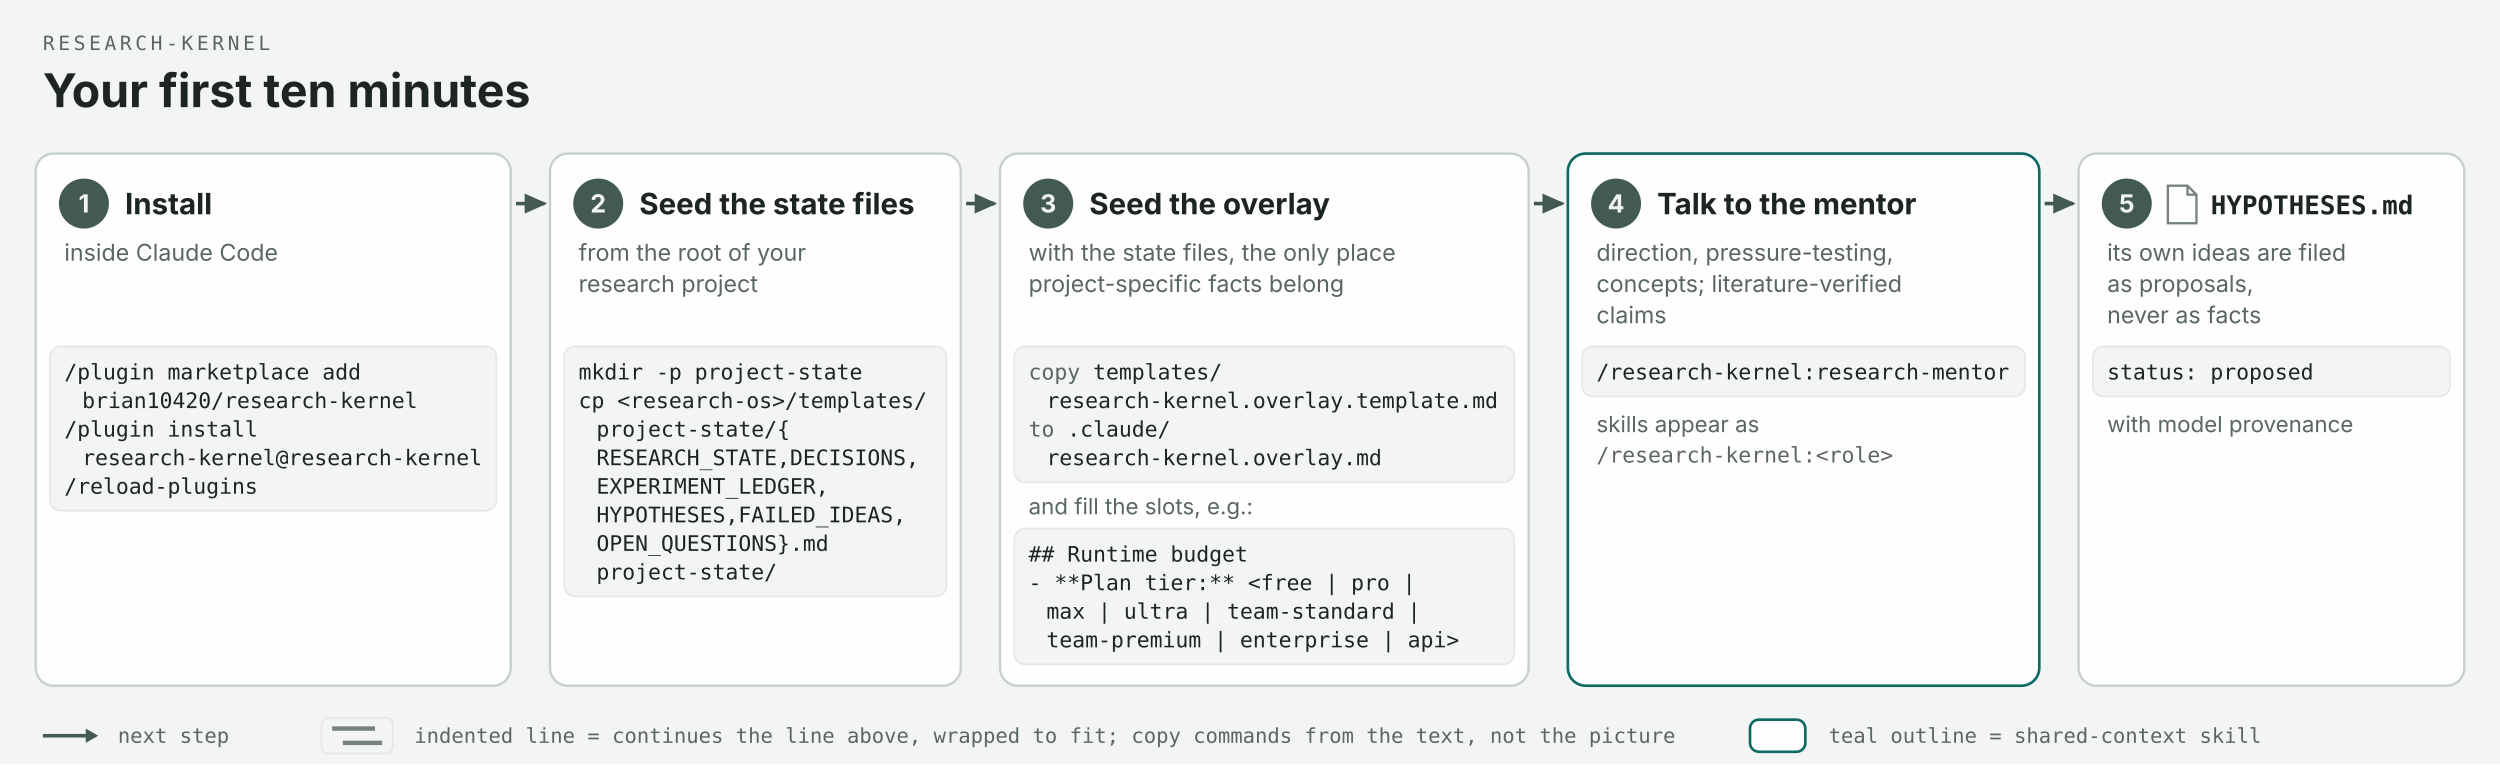
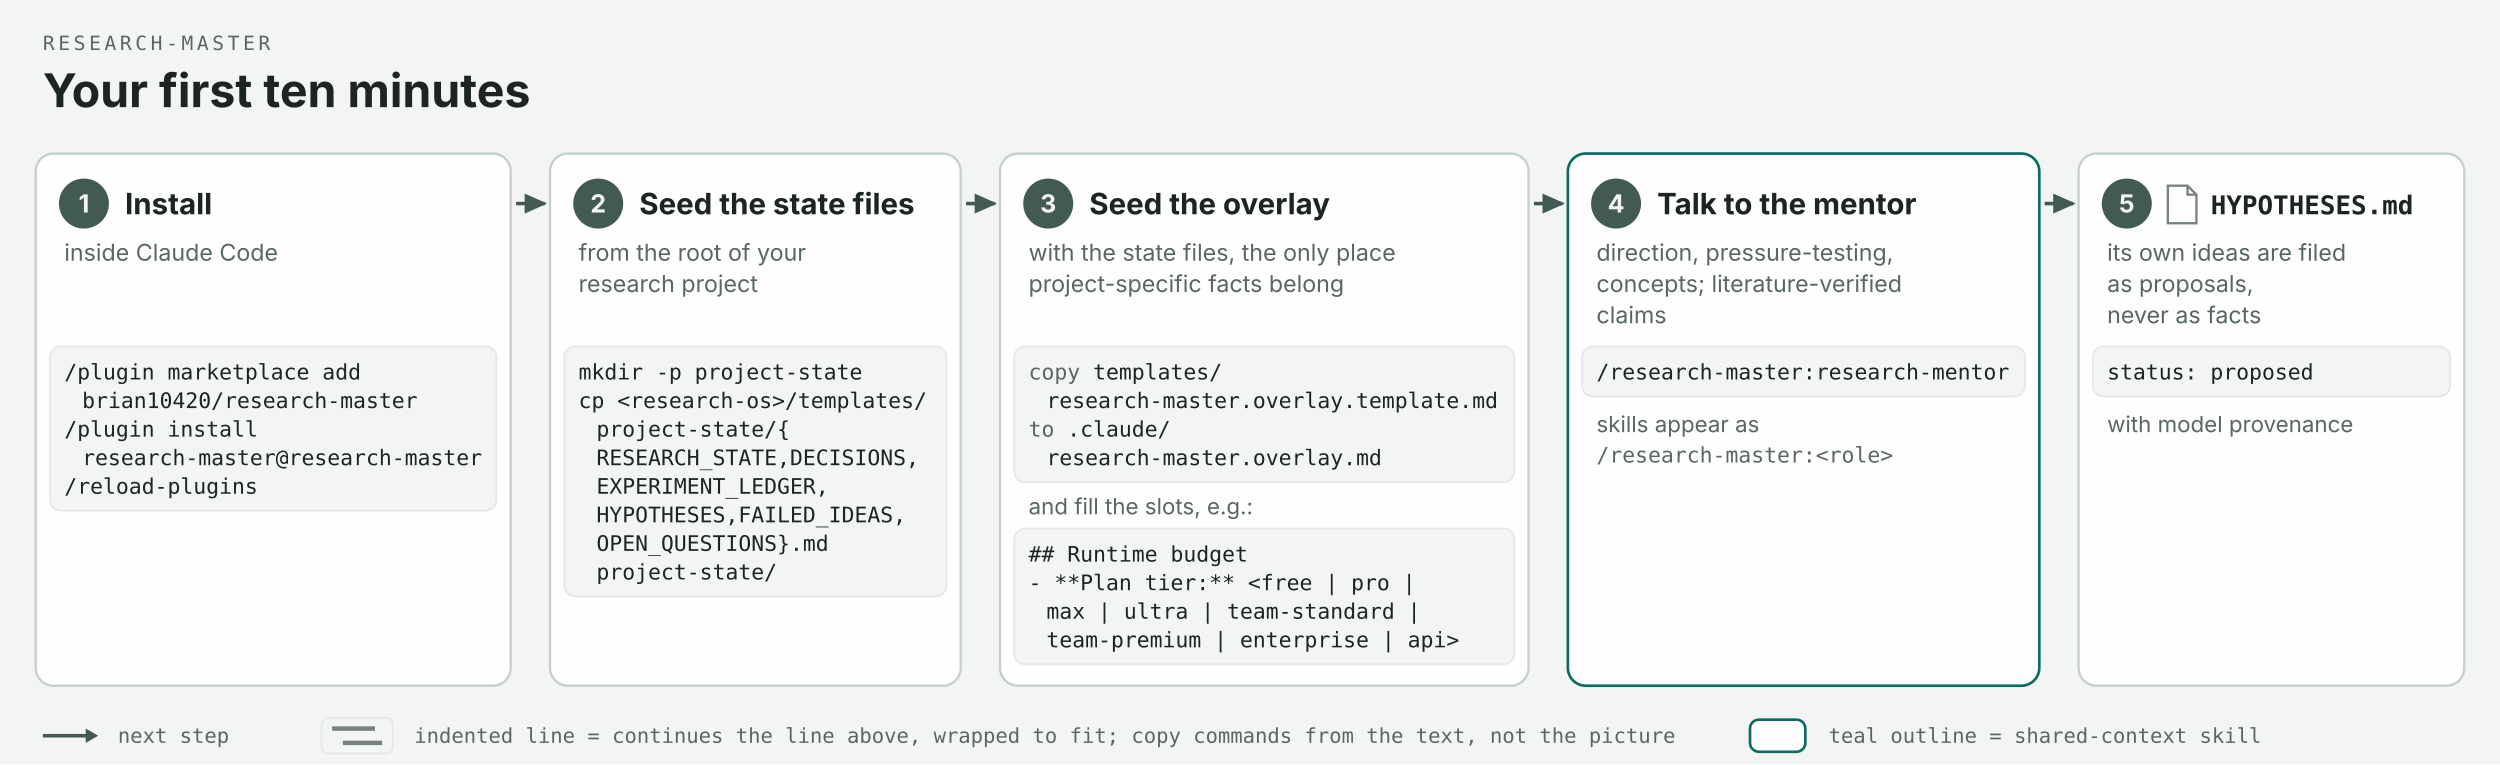
- <svg xmlns="http://www.w3.org/2000/svg" width="1400" height="428" viewBox="0 0 1400 428" role="img" aria-label="Your first ten minutes: five numbered steps. 1 Install the plugin inside Claude Code with three commands. 2 Seed the six state files from the root of your research project. 3 Seed the overlay: copy the template to .claude/research-kernel.overlay.md and fill the slots, including the Plan tier line. 4 Talk to the mentor with /research-kernel:research-mentor. 5 Its own ideas are filed in HYPOTHESES.md as status: proposed, never as facts.">
+ <svg xmlns="http://www.w3.org/2000/svg" width="1400" height="428" viewBox="0 0 1400 428" role="img" aria-label="Your first ten minutes: five numbered steps. 1 Install the plugin inside Claude Code with three commands. 2 Seed the six state files from the root of your research project. 3 Seed the overlay: copy the template to .claude/research-master.overlay.md and fill the slots, including the Plan tier line. 4 Talk to the mentor with /research-master:research-mentor. 5 Its own ideas are filed in HYPOTHESES.md as status: proposed, never as facts.">
  <defs>
    <marker id="head" viewBox="0 0 10 10" refX="8" refY="5" markerWidth="7" markerHeight="7" orient="auto-start-reverse">
      <path d="M 0 1 L 9 5 L 0 9 z" fill="#435954" />
    </marker>
  </defs>
  <style>
    .mono { font-family: ui-monospace, SFMono-Regular, Menlo, Consolas, monospace; }
    .sans { font-family: system-ui, -apple-system, "Segoe UI", sans-serif; }
  </style>
  <rect x="0" y="0" width="1400" height="428" fill="#F3F5F4" />
-   <text class="mono" x="24" y="28" font-size="11" letter-spacing="2" fill="#5A6663">RESEARCH-KERNEL</text>
+   <text class="mono" x="24" y="28" font-size="11" letter-spacing="2" fill="#5A6663">RESEARCH-MASTER</text>
  <text class="sans" x="24" y="60" font-size="26" font-weight="700" fill="#1D2523">Your first ten minutes</text>
  <g id="card1">
    <rect x="20" y="86" width="266" height="298" rx="10" fill="#FDFEFD" stroke="#C6CFCB" stroke-width="1.3" />
    <circle cx="47" cy="114" r="14" fill="#435954" />
    <text class="sans" x="47" y="119" font-size="14" font-weight="700" text-anchor="middle" fill="#F3F5F4">1</text>
    <text class="sans" x="70" y="120" font-size="16.5" font-weight="700" fill="#1D2523">Install</text>
    <text class="sans" x="36" y="146" font-size="13" fill="#5A6663">inside Claude Code</text>
    <rect x="28" y="194" width="250" height="92.0" rx="6" fill="#F3F5F4" stroke="#E4E8E6" stroke-width="1" />
    <text class="mono" x="36" y="212.5" font-size="12.0" fill="#1D2523">/plugin marketplace add</text>
-     <text class="mono" x="46" y="228.5" font-size="12.0" fill="#1D2523">brian10420/research-kernel</text>
+     <text class="mono" x="46" y="228.5" font-size="12.0" fill="#1D2523">brian10420/research-master</text>
    <text class="mono" x="36" y="244.5" font-size="12.0" fill="#1D2523">/plugin install</text>
-     <text class="mono" x="46" y="260.5" font-size="12.0" fill="#1D2523">research-kernel@research-kernel</text>
+     <text class="mono" x="46" y="260.5" font-size="12.0" fill="#1D2523">research-master@research-master</text>
    <text class="mono" x="36" y="276.5" font-size="12.0" fill="#1D2523">/reload-plugins</text>
  </g>
  <line x1="289" y1="114" x2="305" y2="114" stroke="#435954" stroke-width="2" marker-end="url(#head)" />
  <g id="card2">
    <rect x="308" y="86" width="230" height="298" rx="10" fill="#FDFEFD" stroke="#C6CFCB" stroke-width="1.3" />
    <circle cx="335" cy="114" r="14" fill="#435954" />
    <text class="sans" x="335" y="119" font-size="14" font-weight="700" text-anchor="middle" fill="#F3F5F4">2</text>
    <text class="sans" x="358" y="120" font-size="16.5" font-weight="700" fill="#1D2523">Seed the state files</text>
    <text class="sans" x="324" y="146" font-size="13" fill="#5A6663">from the root of your</text>
    <text class="sans" x="324" y="163.5" font-size="13" fill="#5A6663">research project</text>
    <rect x="316" y="194" width="214" height="140.0" rx="6" fill="#F3F5F4" stroke="#E4E8E6" stroke-width="1" />
    <text class="mono" x="324" y="212.5" font-size="12.0" fill="#1D2523">mkdir -p project-state</text>
    <text class="mono" x="324" y="228.5" font-size="12.0" fill="#1D2523">cp &lt;research-os&gt;/templates/</text>
    <text class="mono" x="334" y="244.5" font-size="12.0" fill="#1D2523">project-state/{</text>
    <text class="mono" x="334" y="260.5" font-size="12.0" fill="#1D2523">RESEARCH_STATE,DECISIONS,</text>
    <text class="mono" x="334" y="276.5" font-size="12.0" fill="#1D2523">EXPERIMENT_LEDGER,</text>
    <text class="mono" x="334" y="292.5" font-size="12.0" fill="#1D2523">HYPOTHESES,FAILED_IDEAS,</text>
    <text class="mono" x="334" y="308.5" font-size="12.0" fill="#1D2523">OPEN_QUESTIONS}.md</text>
    <text class="mono" x="334" y="324.5" font-size="12.0" fill="#1D2523">project-state/</text>
  </g>
  <line x1="541" y1="114" x2="557" y2="114" stroke="#435954" stroke-width="2" marker-end="url(#head)" />
  <g id="card3">
    <rect x="560" y="86" width="296" height="298" rx="10" fill="#FDFEFD" stroke="#C6CFCB" stroke-width="1.3" />
    <circle cx="587" cy="114" r="14" fill="#435954" />
    <text class="sans" x="587" y="119" font-size="14" font-weight="700" text-anchor="middle" fill="#F3F5F4">3</text>
    <text class="sans" x="610" y="120" font-size="16.5" font-weight="700" fill="#1D2523">Seed the overlay</text>
    <text class="sans" x="576" y="146" font-size="13" fill="#5A6663">with the state files, the only place</text>
    <text class="sans" x="576" y="163.5" font-size="13" fill="#5A6663">project-specific facts belong</text>
    <rect x="568" y="194" width="280" height="76.0" rx="6" fill="#F3F5F4" stroke="#E4E8E6" stroke-width="1" />
    <text class="mono" x="576" y="212.5" font-size="12.0" fill="#1D2523">
      <tspan fill="#5A6663">copy</tspan> templates/</text>
-     <text class="mono" x="586" y="228.5" font-size="12.0" fill="#1D2523">research-kernel.overlay.template.md</text>
+     <text class="mono" x="586" y="228.5" font-size="12.0" fill="#1D2523">research-master.overlay.template.md</text>
    <text class="mono" x="576" y="244.5" font-size="12.0" fill="#1D2523">
      <tspan fill="#5A6663">to</tspan> .claude/</text>
-     <text class="mono" x="586" y="260.5" font-size="12.0" fill="#1D2523">research-kernel.overlay.md</text>
+     <text class="mono" x="586" y="260.5" font-size="12.0" fill="#1D2523">research-master.overlay.md</text>
    <text class="sans" x="576" y="288.0" font-size="12.5" fill="#5A6663">and fill the slots, e.g.:</text>
    <rect x="568" y="296.0" width="280" height="76.0" rx="6" fill="#F3F5F4" stroke="#E4E8E6" stroke-width="1" />
    <text class="mono" x="576" y="314.5" font-size="12.0" fill="#1D2523">## Runtime budget</text>
    <text class="mono" x="576" y="330.5" font-size="12.0" fill="#1D2523">- **Plan tier:** &lt;free | pro |</text>
    <text class="mono" x="586" y="346.5" font-size="12.0" fill="#1D2523">max | ultra | team-standard |</text>
    <text class="mono" x="586" y="362.5" font-size="12.0" fill="#1D2523">team-premium | enterprise | api&gt;</text>
  </g>
  <line x1="859" y1="114" x2="875" y2="114" stroke="#435954" stroke-width="2" marker-end="url(#head)" />
  <g id="card4">
    <rect x="878" y="86" width="264" height="298" rx="10" fill="#FDFEFD" stroke="#0F6B62" stroke-width="1.5" />
    <circle cx="905" cy="114" r="14" fill="#435954" />
    <text class="sans" x="905" y="119" font-size="14" font-weight="700" text-anchor="middle" fill="#F3F5F4">4</text>
    <text class="sans" x="928" y="120" font-size="16.5" font-weight="700" fill="#1D2523">Talk to the mentor</text>
    <text class="sans" x="894" y="146" font-size="13" fill="#5A6663">direction, pressure-testing,</text>
    <text class="sans" x="894" y="163.5" font-size="13" fill="#5A6663">concepts; literature-verified</text>
    <text class="sans" x="894" y="181.0" font-size="13" fill="#5A6663">claims</text>
    <rect x="886" y="194" width="248" height="28.0" rx="6" fill="#F3F5F4" stroke="#E4E8E6" stroke-width="1" />
-     <text class="mono" x="894" y="212.5" font-size="12.0" fill="#1D2523">/research-kernel:research-mentor</text>
+     <text class="mono" x="894" y="212.5" font-size="12.0" fill="#1D2523">/research-master:research-mentor</text>
    <text class="sans" x="894" y="242.0" font-size="12.5" fill="#5A6663">skills appear as</text>
-     <text class="mono" x="894" y="259.0" font-size="12" fill="#5A6663">/research-kernel:&lt;role&gt;</text>
+     <text class="mono" x="894" y="259.0" font-size="12" fill="#5A6663">/research-master:&lt;role&gt;</text>
  </g>
  <line x1="1145" y1="114" x2="1161" y2="114" stroke="#435954" stroke-width="2" marker-end="url(#head)" />
  <g id="card5">
    <rect x="1164" y="86" width="216" height="298" rx="10" fill="#FDFEFD" stroke="#C6CFCB" stroke-width="1.3" />
    <circle cx="1191" cy="114" r="14" fill="#435954" />
    <text class="sans" x="1191" y="119" font-size="14" font-weight="700" text-anchor="middle" fill="#F3F5F4">5</text>
    <path d="M 1214 104 H 1225 L 1230 109 V 125 H 1214 Z" fill="none" stroke="#77827E" stroke-width="1.3" />
    <path d="M 1225 104 V 109 H 1230" fill="none" stroke="#77827E" stroke-width="1.3" />
    <text class="mono" x="1238" y="120" font-size="14.5" font-weight="700" fill="#1D2523">HYPOTHESES.md</text>
    <text class="sans" x="1180" y="146" font-size="13" fill="#5A6663">its own ideas are filed</text>
    <text class="sans" x="1180" y="163.5" font-size="13" fill="#5A6663">as proposals,</text>
    <text class="sans" x="1180" y="181.0" font-size="13" fill="#5A6663">never as facts</text>
    <rect x="1172" y="194" width="200" height="28.0" rx="6" fill="#F3F5F4" stroke="#E4E8E6" stroke-width="1" />
    <text class="mono" x="1180" y="212.5" font-size="12.0" fill="#1D2523">status: proposed</text>
    <text class="sans" x="1180" y="242.0" font-size="12.5" fill="#5A6663">with model provenance</text>
  </g>
  <g id="legend">
    <line x1="24" y1="412" x2="50" y2="412" stroke="#435954" stroke-width="2" />
    <path d="M 48 408 L 55 412 L 48 416 z" fill="#435954" />
    <text class="mono" x="66" y="416" font-size="11.5" fill="#5A6663">next step</text>
    <rect x="180" y="402" width="40" height="20" rx="4" fill="#F3F5F4" stroke="#E4E8E6" />
    <line x1="186" y1="408" x2="210" y2="408" stroke="#77827E" stroke-width="2.5" />
    <line x1="192" y1="416" x2="214" y2="416" stroke="#77827E" stroke-width="2.5" />
    <text class="mono" x="232" y="416" font-size="11.5" fill="#5A6663">indented line = continues the line above, wrapped to fit; copy commands from the text, not the picture</text>
    <rect x="980" y="403" width="31" height="18" rx="5" fill="#FDFEFD" stroke="#0F6B62" stroke-width="1.5" />
    <text class="mono" x="1024" y="416" font-size="11.5" fill="#5A6663">teal outline = shared-context skill</text>
  </g>
</svg>
